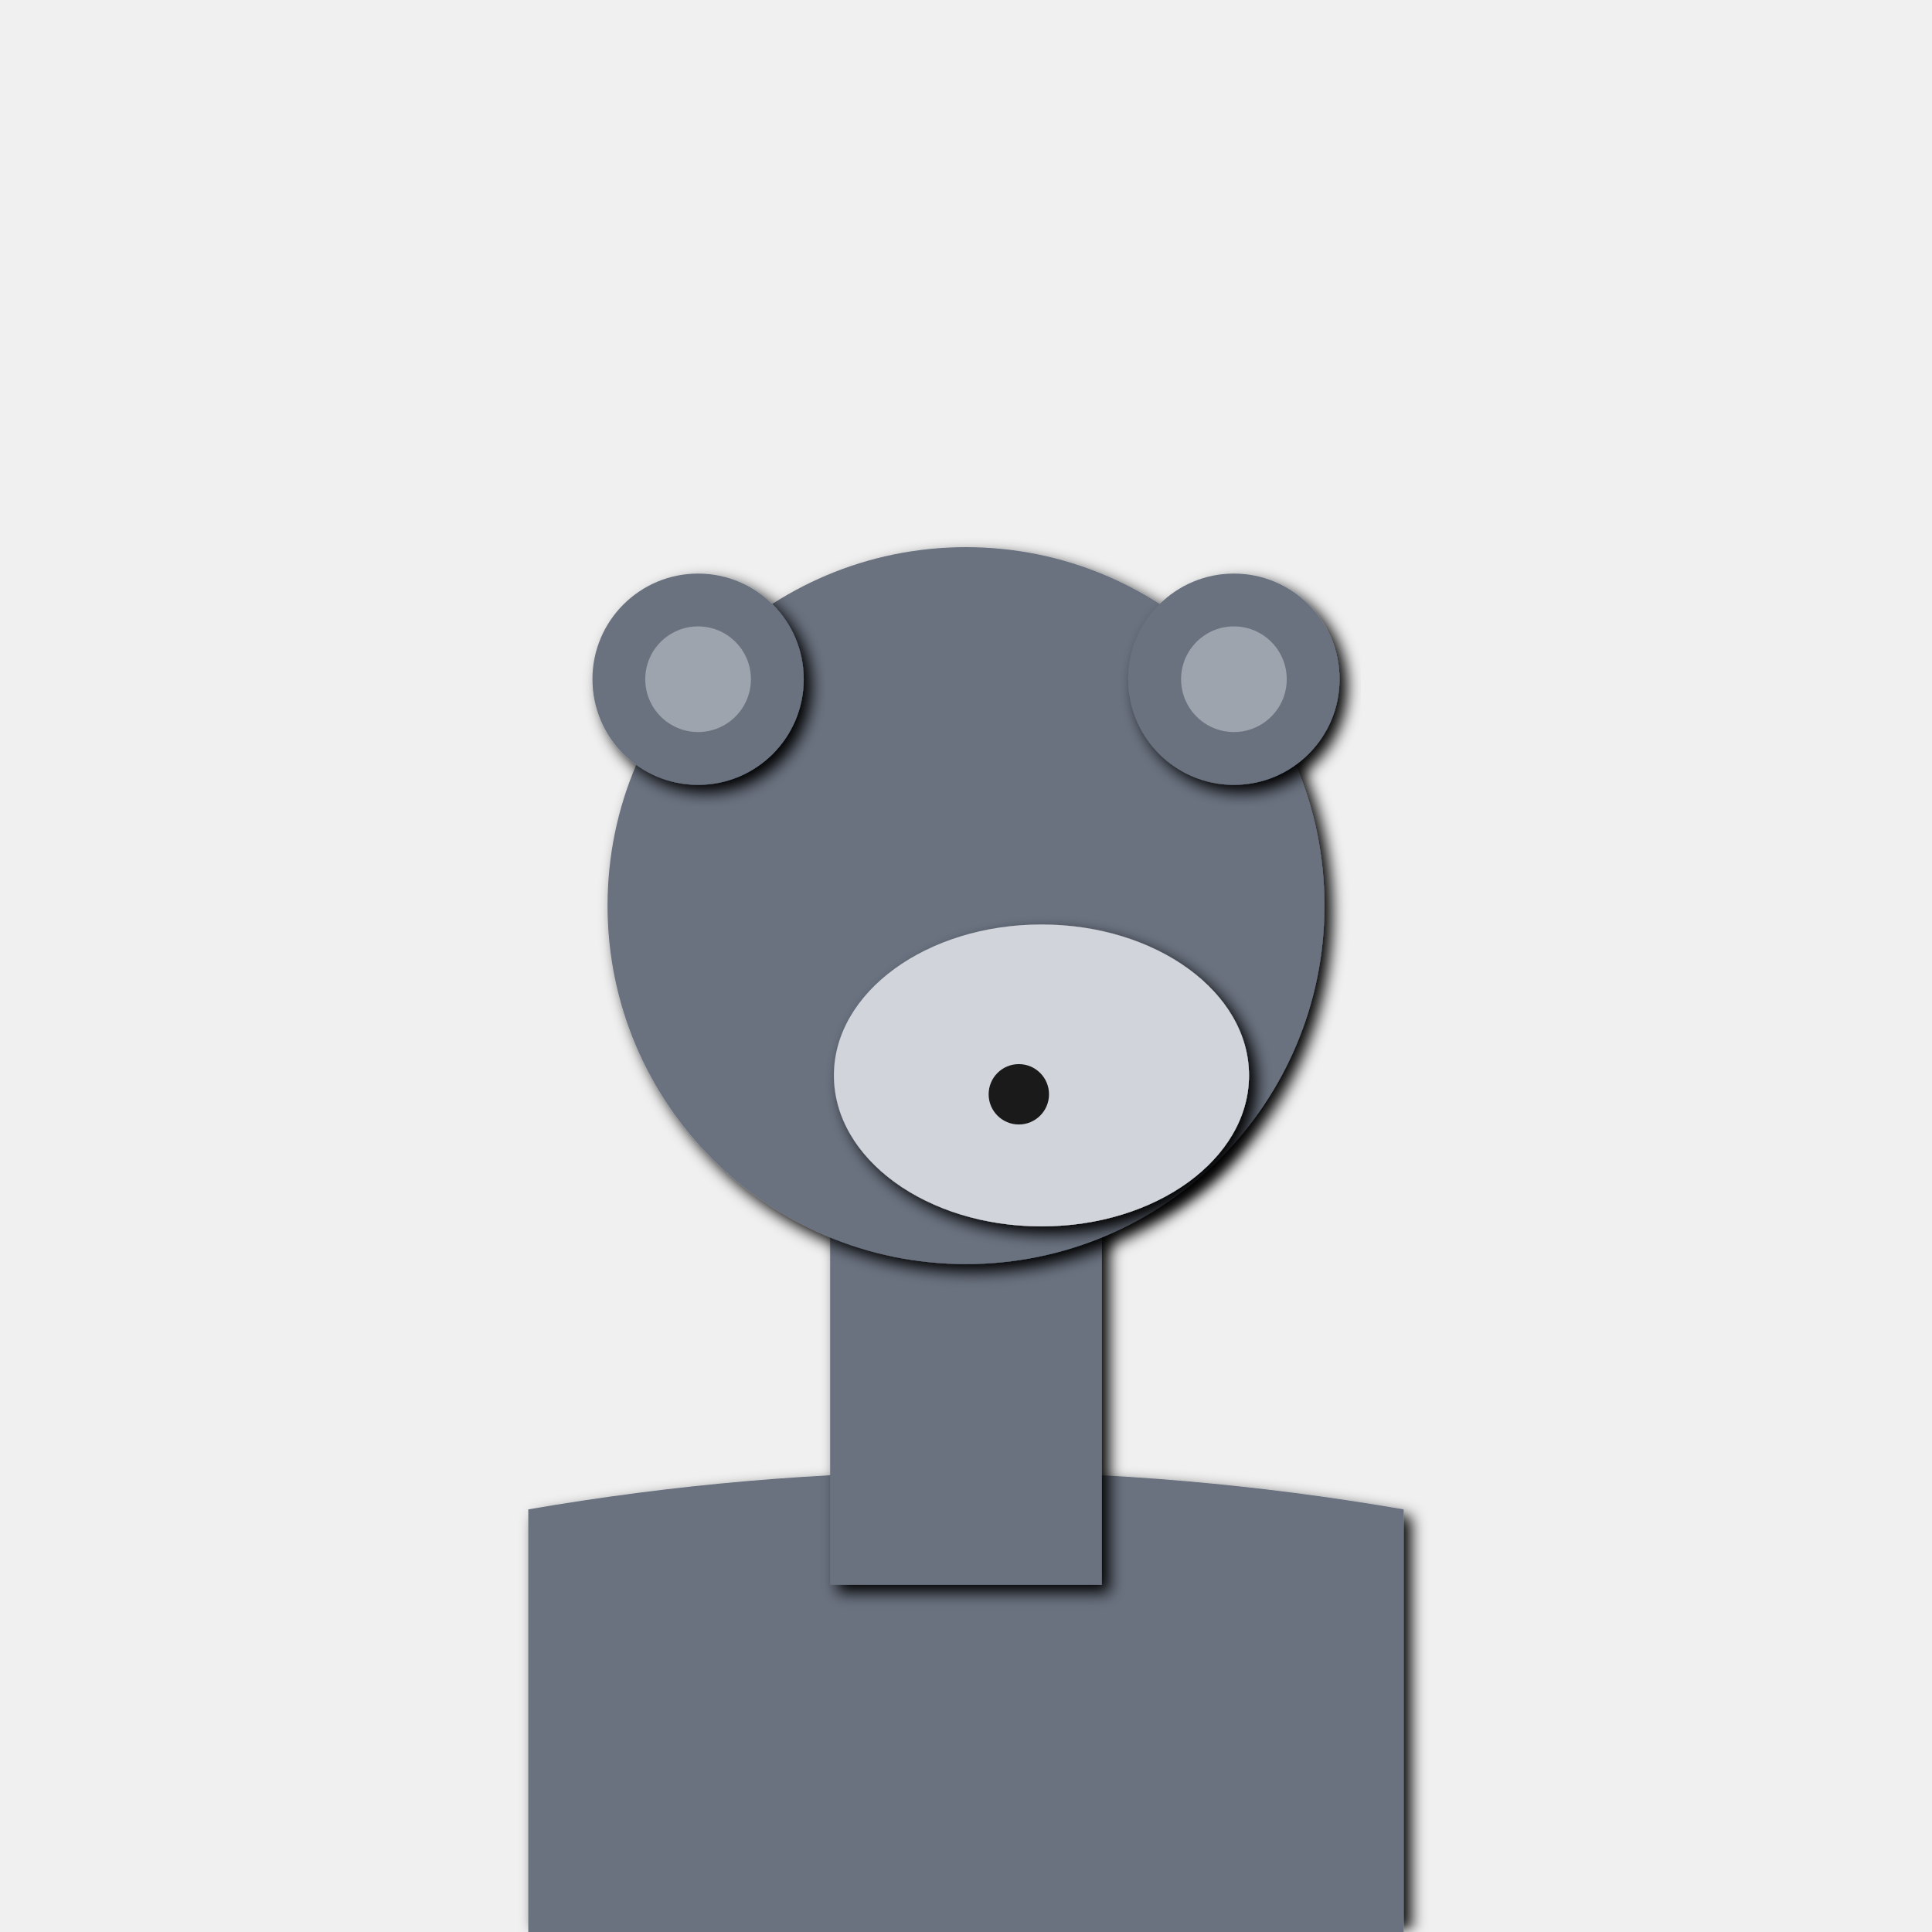
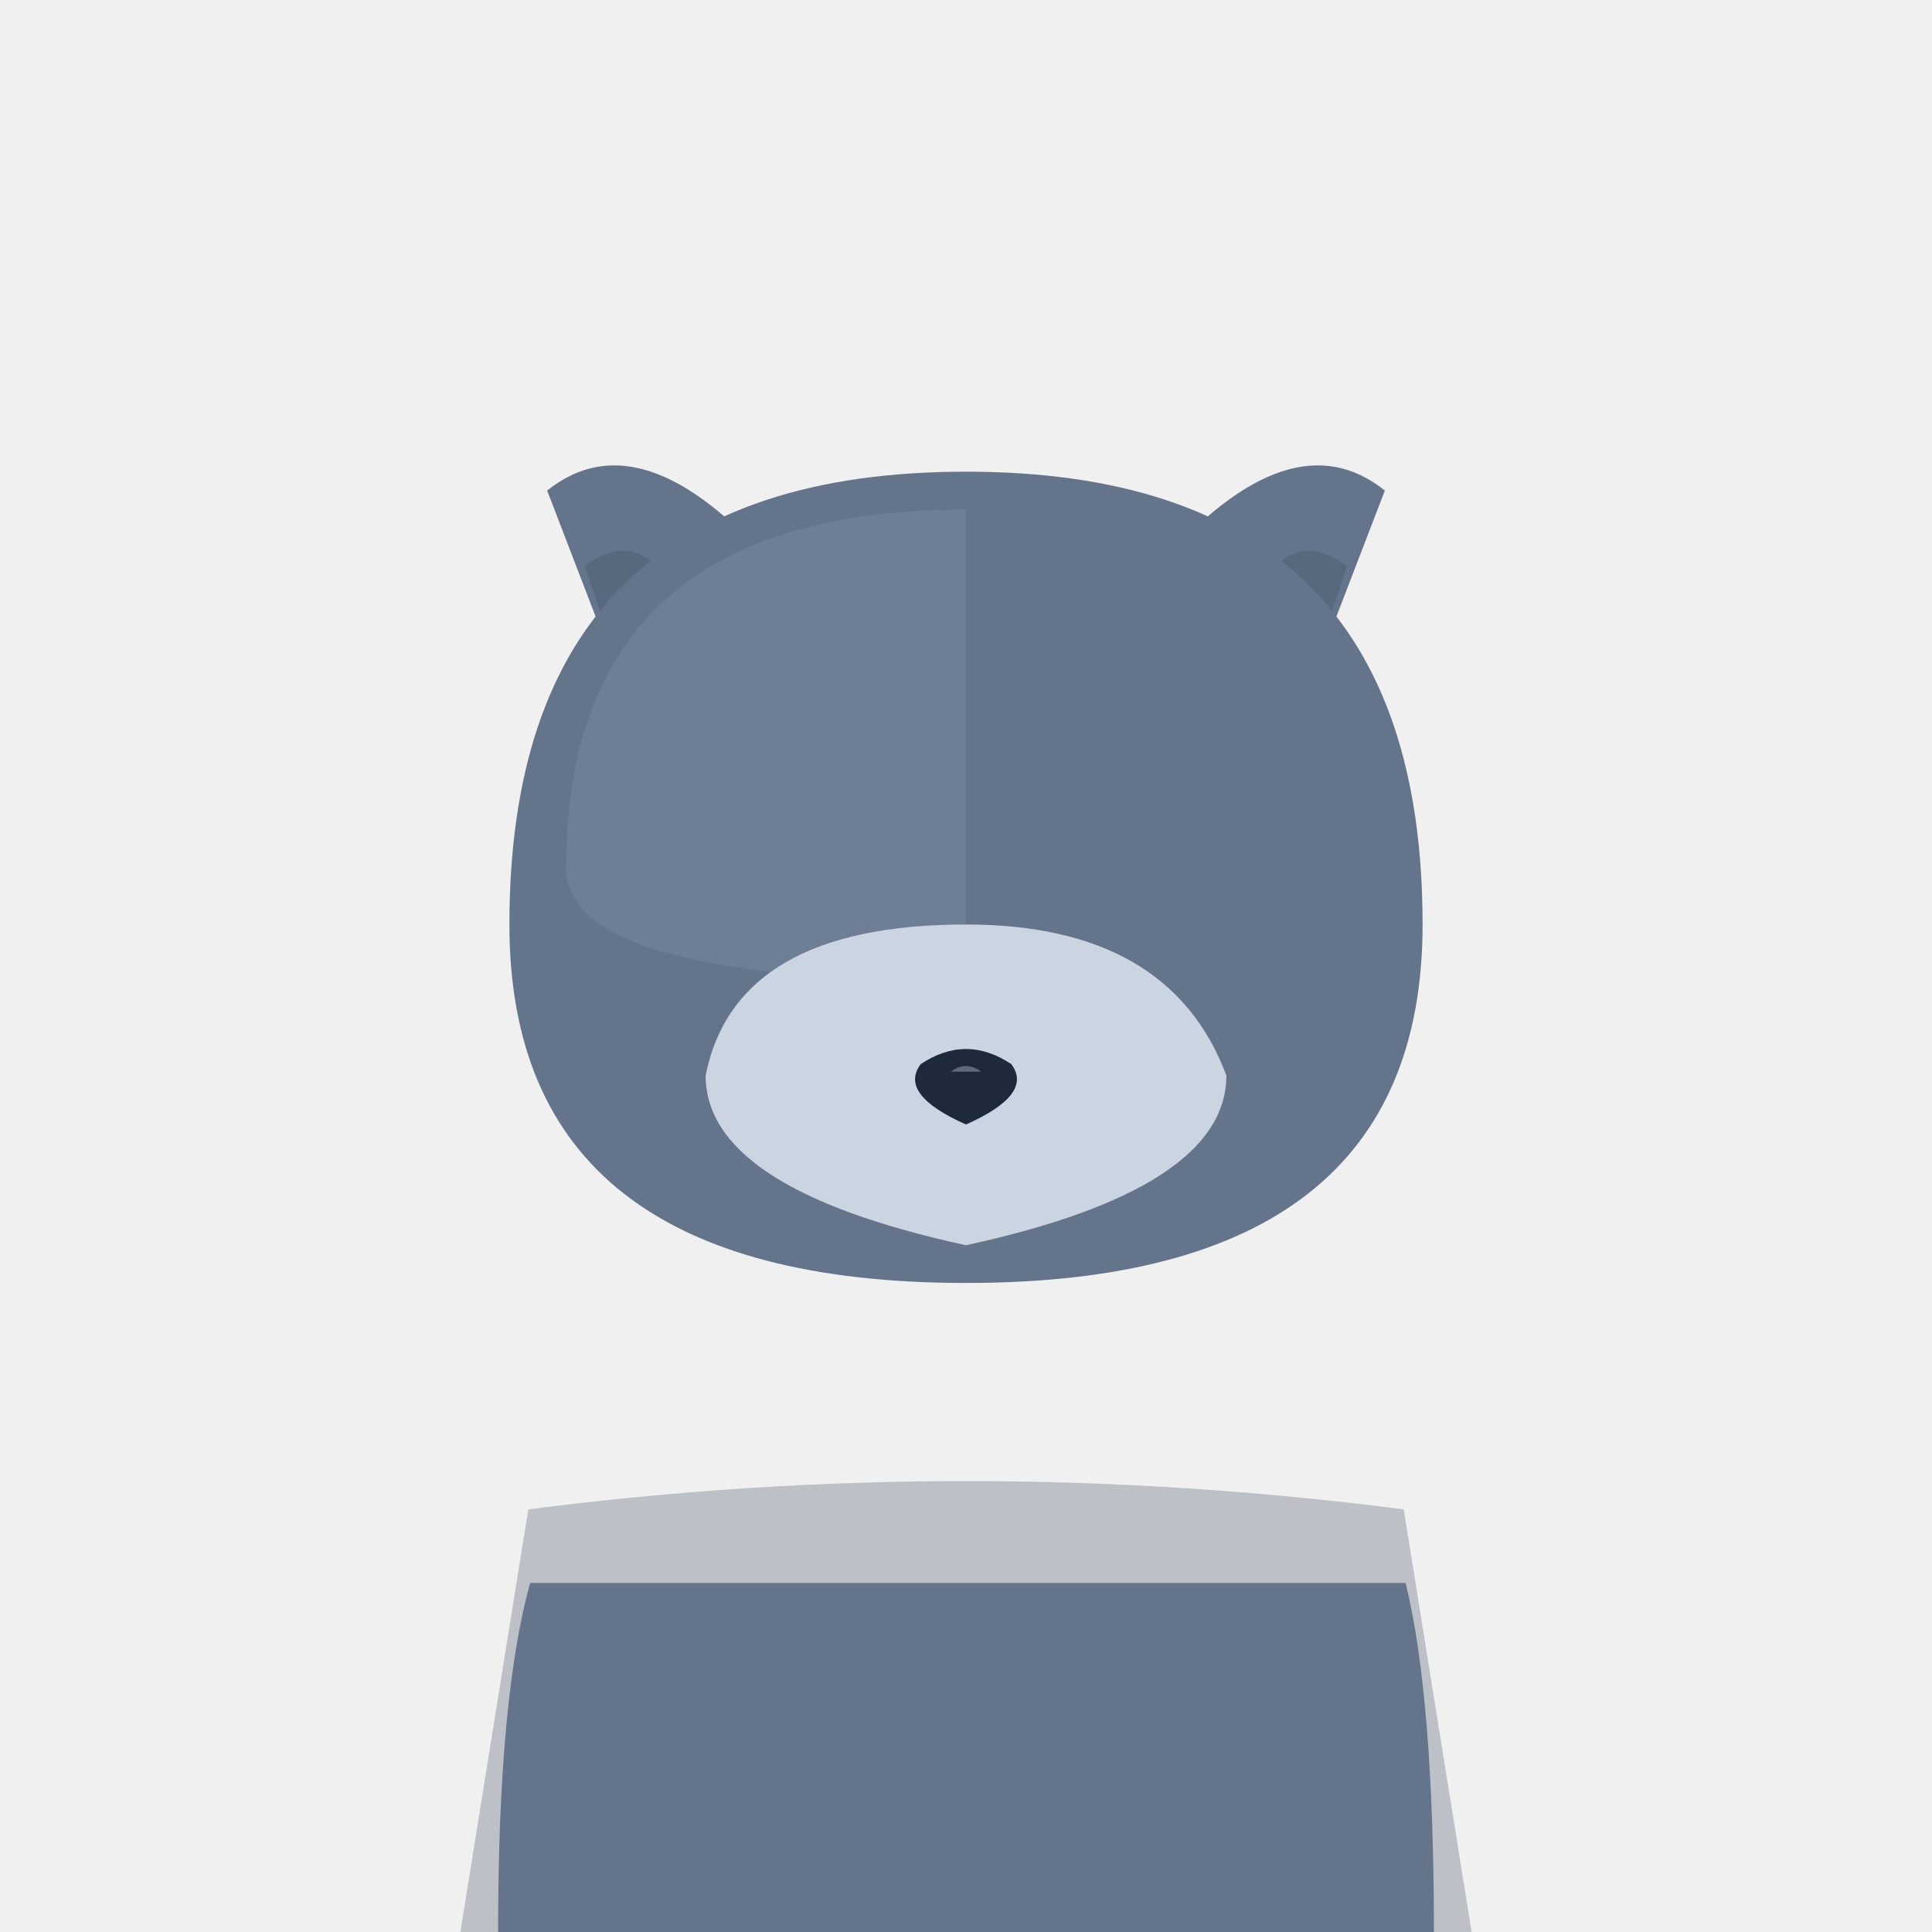
<svg xmlns="http://www.w3.org/2000/svg" width="512" height="512" viewBox="0 0 512 512">
-   <defs>
-     <filter id="sh">
-       <feOffset in="SourceAlpha" dx="2" dy="2" />
-       <feGaussianBlur stdDeviation="2" />
-       <feBlend in="SourceGraphic" mode="normal" />
-     </filter>
-   </defs>
-   <path d="M140,400 Q256,380 372,400 L372,512 L140,512 Z" fill="#6b7280" filter="url(#sh)" />
-   <rect x="220" y="320" width="72" height="100" fill="#6b7280" filter="url(#sh)" />
-   <circle cx="256" cy="240" r="95" fill="#6b7280" filter="url(#sh)" />
-   <ellipse cx="276" cy="285" rx="55" ry="40" fill="#d1d5db" filter="url(#sh)" />
-   <circle cx="185" cy="180" r="28" fill="#6b7280" filter="url(#sh)" />
-   <circle cx="185" cy="180" r="14" fill="#d1d5db" opacity="0.5" />
-   <circle cx="327" cy="180" r="28" fill="#6b7280" filter="url(#sh)" />
-   <circle cx="327" cy="180" r="14" fill="#d1d5db" opacity="0.5" />
-   <circle cx="270" cy="290" r="8" fill="#1a1a1a" />
+   <path d="M140,400 Q256,385 372,400 L390,512 L122,512 Z" fill="#475569" opacity="0.3" />
+   <path d="M140.5,419.5 L372.5,419.5 Q380,450 380,512 L132,512 Q132,450 140.5,419.5 Z" fill="#64748b" />
+   <path d="M170,195 L145,130 Q170,110 205,150 Z" fill="#64748b" />
+   <path d="M170,195 L155,150 Q175,135 185,175 Z" fill="#475569" opacity="0.4" />
+   <path d="M342,195 L367,130 Q342,110 307,150 Z" fill="#64748b" />
+   <path d="M342,195 L357,150 Q337,135 327,175 Z" fill="#475569" opacity="0.4" />
+   <path d="M256,125 Q135,125 135,245 Q135,340 256,340 Q377,340 377,245 Q377,125 256,125 Z" fill="#64748b" />
+   <path d="M256,135 Q150,135 150,230 Q150,260 256,260 Z" fill="#94a3b8" opacity="0.2" />
+   <path d="M256,245 Q310,245 325,285 Q325,315 256,330 Q187,315 187,285 Q195,245 256,245 Z" fill="#cbd5e1" />
+   <path d="M244,282 Q256,274 268,282 Q274,290 256,298 Q238,290 244,282 Z" fill="#1e293b" />
+   <path d="M252,284 Q256,281 260,284" fill="#ffffff" opacity="0.3" />
</svg>
